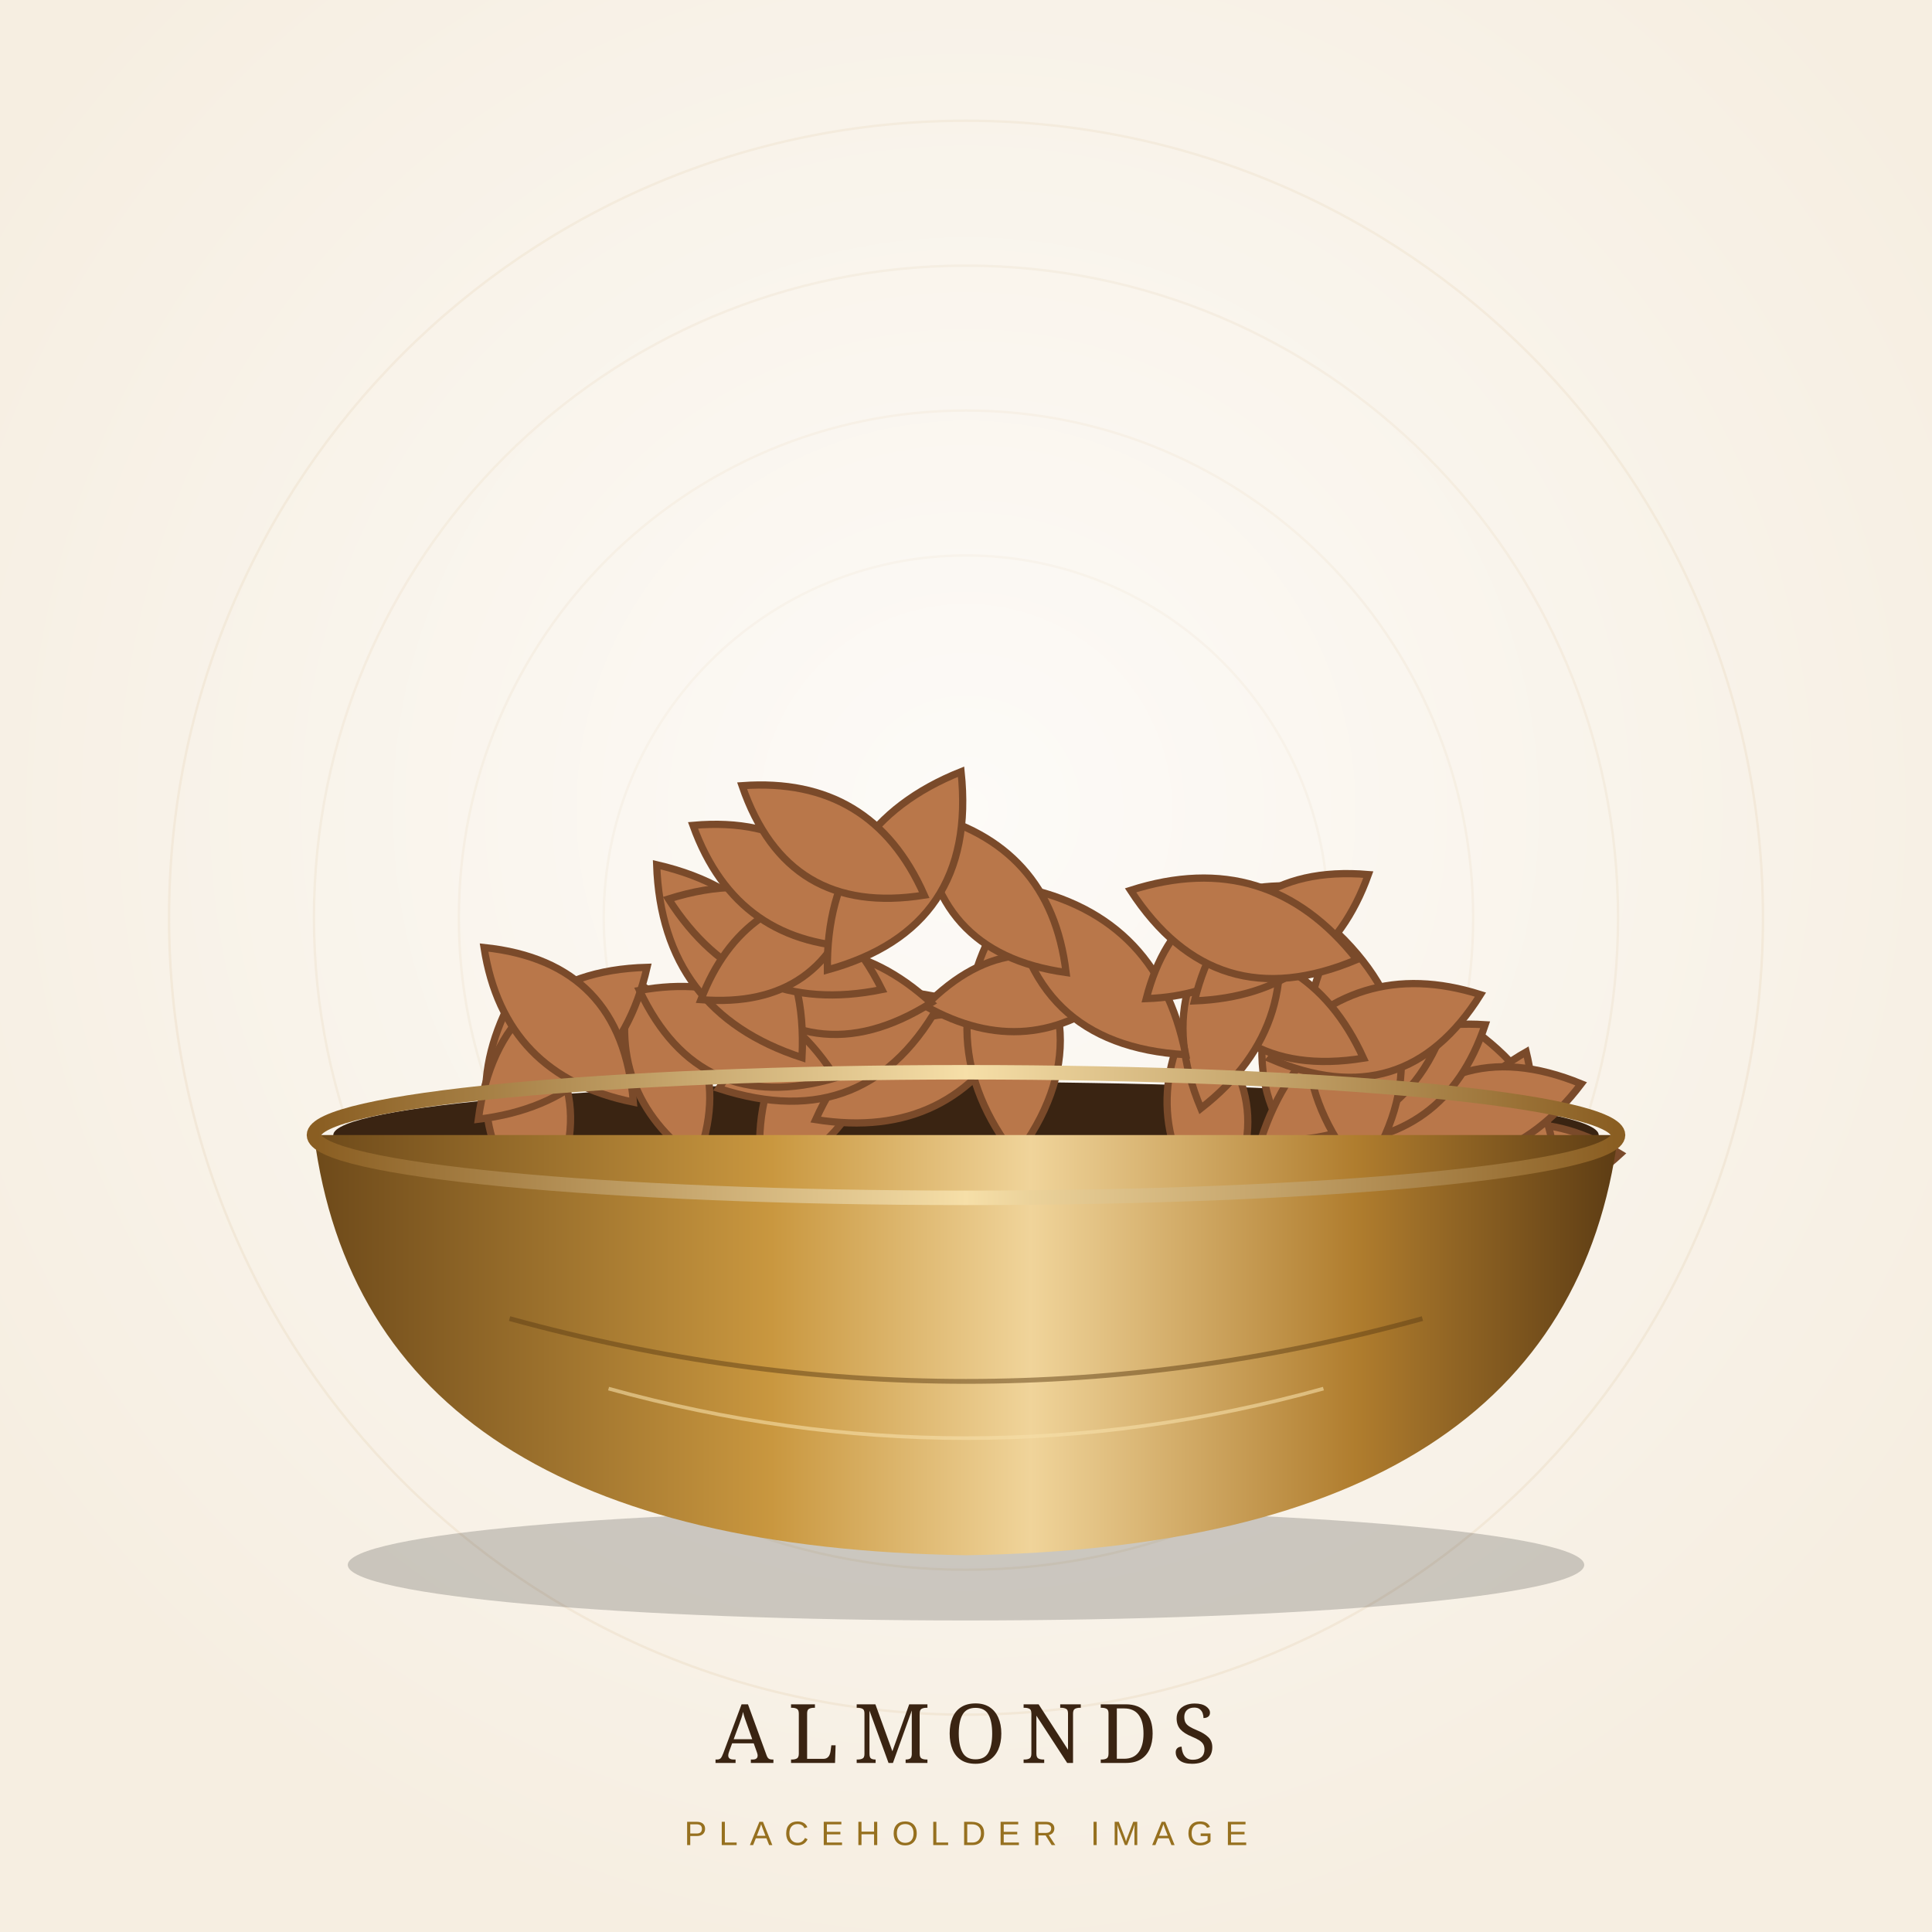
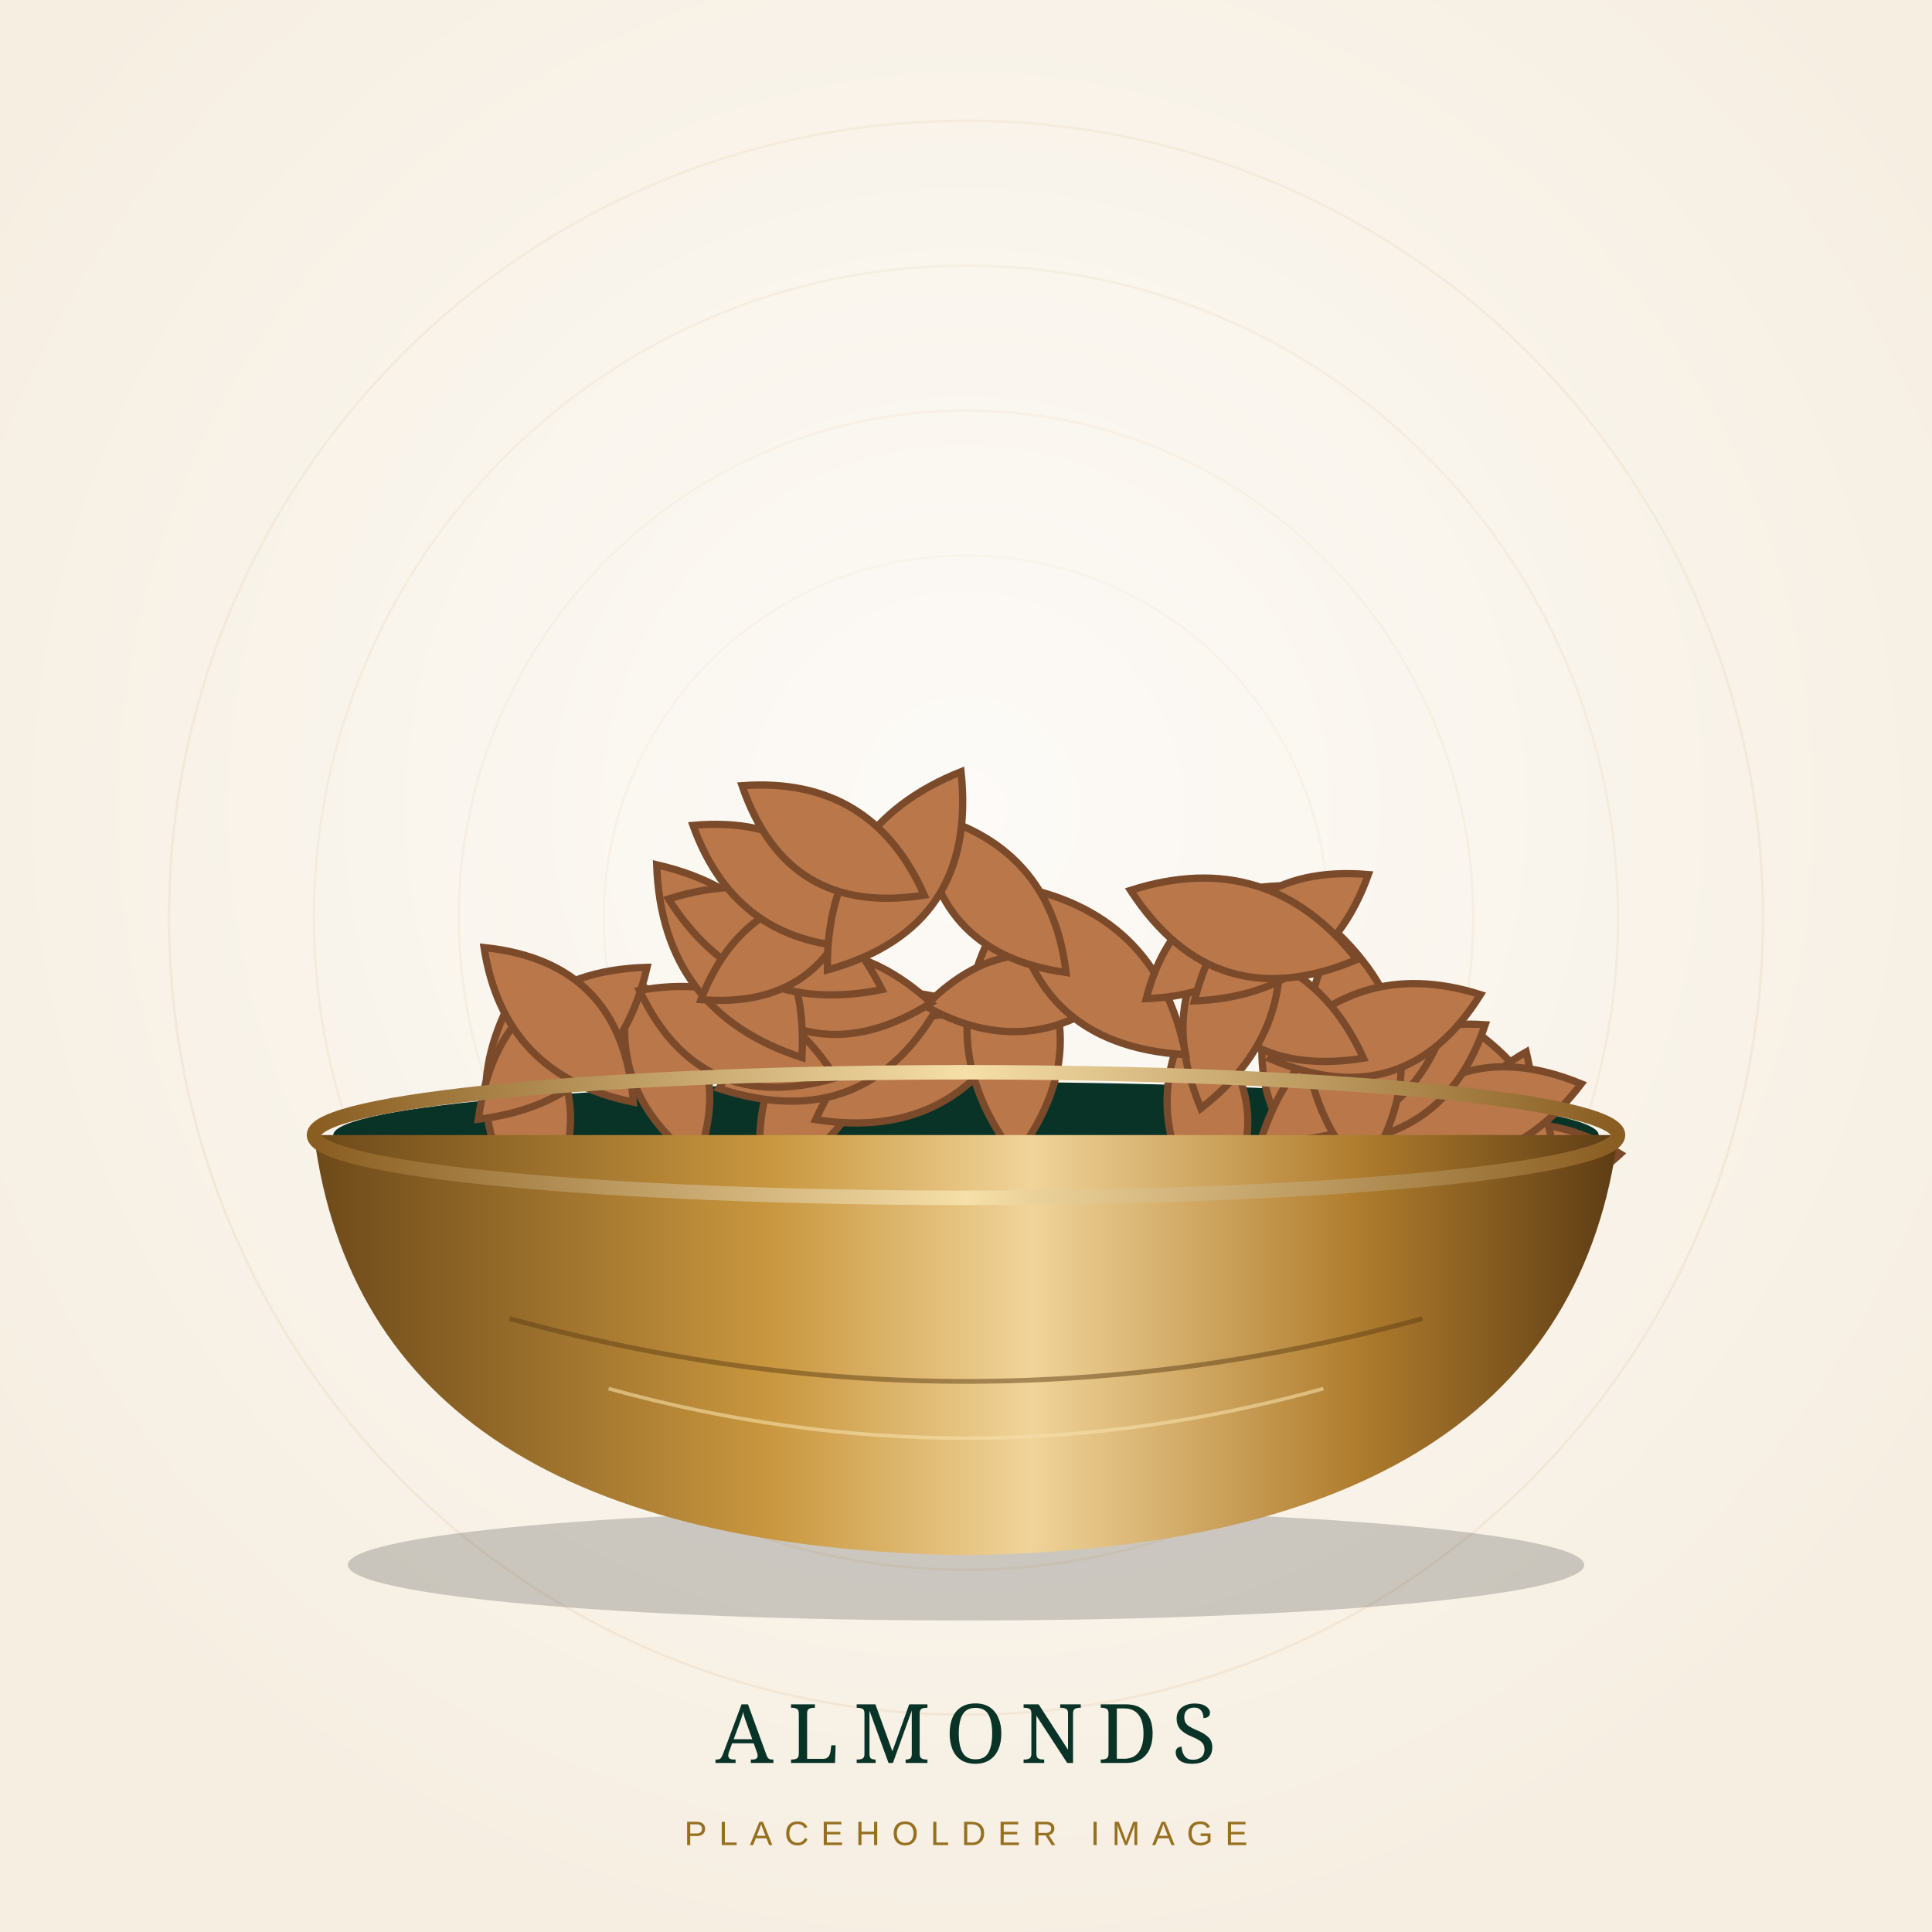
<svg xmlns="http://www.w3.org/2000/svg" viewBox="0 0 800 800" role="img" aria-label="Almonds placeholder illustration">
  <defs>
    <linearGradient id="brass" x1="0" y1="0" x2="1" y2="0">
      <stop offset="0" stop-color="#6E4A1A" />
      <stop offset="0.35" stop-color="#C9973F" />
      <stop offset="0.55" stop-color="#F0D49A" />
      <stop offset="0.8" stop-color="#B07D2E" />
      <stop offset="1" stop-color="#5E3D14" />
    </linearGradient>
    <linearGradient id="rim" x1="0" y1="0" x2="1" y2="0">
      <stop offset="0" stop-color="#8A5E22" />
      <stop offset="0.5" stop-color="#F6DFA8" />
      <stop offset="1" stop-color="#8A5E22" />
    </linearGradient>
    <radialGradient id="glow" cx="0.5" cy="0.42" r="0.6">
      <stop offset="0" stop-color="#FFFFFF" stop-opacity="0.75" />
      <stop offset="1" stop-color="#FFFFFF" stop-opacity="0" />
    </radialGradient>
    <radialGradient id="velvet" cx="0.3" cy="0.2" r="0.9">
-       <stop offset="0" stop-color="#4A2A1E" />
-       <stop offset="0.6" stop-color="#22160F" />
-       <stop offset="1" stop-color="#140C08" />
+       <stop offset="0" stop-color="#0F4A3A" />
+       <stop offset="0.6" stop-color="#082C22" />
+       <stop offset="1" stop-color="#041A14" />
    </radialGradient>
  </defs>
  <rect width="800" height="800" fill="#F6EEE1" />
  <g fill="none" stroke="#B8893B" stroke-opacity="0.12">
    <circle cx="400" cy="380" r="150" />
    <circle cx="400" cy="380" r="210" />
    <circle cx="400" cy="380" r="270" />
    <circle cx="400" cy="380" r="330" />
  </g>
  <rect width="800" height="800" fill="url(#glow)" />
-   <ellipse cx="400" cy="470" rx="262" ry="22" fill="#3A2412" />
+   <ellipse cx="400" cy="470" rx="262" ry="22" fill="#0A3328" />
  <path transform="rotate(177 629 480)" d="M587,480 Q629,445 670,480 Q629,509 587,480Z" fill="#B9774A" stroke="#7A4A2A" stroke-width="3" />
  <path transform="rotate(77 622 474)" d="M574,474 Q622,433 670,474 Q622,507 574,474Z" fill="#B9774A" stroke="#7A4A2A" stroke-width="3" />
  <path transform="rotate(291 618 472)" d="M580,472 Q618,440 657,472 Q618,499 580,472Z" fill="#B9774A" stroke="#7A4A2A" stroke-width="3" />
  <path transform="rotate(342 611 463)" d="M565,463 Q611,424 657,463 Q611,495 565,463Z" fill="#B9774A" stroke="#7A4A2A" stroke-width="3" />
  <path transform="rotate(84 498 461)" d="M456,461 Q498,424 541,461 Q498,490 456,461Z" fill="#B9774A" stroke="#7A4A2A" stroke-width="3" />
  <path transform="rotate(83 217 459)" d="M172,459 Q217,421 262,459 Q217,490 172,459Z" fill="#B9774A" stroke="#7A4A2A" stroke-width="3" />
  <path transform="rotate(246 546 453)" d="M498,453 Q546,413 594,453 Q546,486 498,453Z" fill="#B9774A" stroke="#7A4A2A" stroke-width="3" />
  <path transform="rotate(324 581 449)" d="M539,449 Q581,414 623,449 Q581,479 539,449Z" fill="#B9774A" stroke="#7A4A2A" stroke-width="3" />
  <path transform="rotate(117 337 447)" d="M290,447 Q337,408 384,447 Q337,480 290,447Z" fill="#B9774A" stroke="#7A4A2A" stroke-width="3" />
  <path transform="rotate(334 380 443)" d="M333,443 Q380,404 426,443 Q380,476 333,443Z" fill="#B9774A" stroke="#7A4A2A" stroke-width="3" />
  <path transform="rotate(70 275 443)" d="M235,443 Q275,409 315,443 Q275,470 235,443Z" fill="#B9774A" stroke="#7A4A2A" stroke-width="3" />
  <path transform="rotate(143 562 442)" d="M512,442 Q562,400 612,442 Q562,477 512,442Z" fill="#B9774A" stroke="#7A4A2A" stroke-width="3" />
  <path transform="rotate(84 559 436)" d="M509,436 Q559,394 610,436 Q559,471 509,436Z" fill="#B9774A" stroke="#7A4A2A" stroke-width="3" />
  <path transform="rotate(158 344 432)" d="M294,432 Q344,390 394,432 Q344,467 294,432Z" fill="#B9774A" stroke="#7A4A2A" stroke-width="3" />
  <path transform="rotate(318 233 432)" d="M186,432 Q233,392 280,432 Q233,465 186,432Z" fill="#B9774A" stroke="#7A4A2A" stroke-width="3" />
  <path transform="rotate(87 418 429)" d="M367,429 Q418,387 468,429 Q418,464 367,429Z" fill="#B9774A" stroke="#7A4A2A" stroke-width="3" />
  <path transform="rotate(204 305 428)" d="M260,428 Q305,390 349,428 Q305,458 260,428Z" fill="#B9774A" stroke="#7A4A2A" stroke-width="3" />
  <path transform="rotate(163 570 425)" d="M525,425 Q570,386 616,425 Q570,456 525,425Z" fill="#B9774A" stroke="#7A4A2A" stroke-width="3" />
  <path transform="rotate(46 231 424)" d="M187,424 Q231,387 276,424 Q231,455 187,424Z" fill="#B9774A" stroke="#7A4A2A" stroke-width="3" />
  <path transform="rotate(211 526 415)" d="M481,415 Q526,377 571,415 Q526,446 481,415Z" fill="#B9774A" stroke="#7A4A2A" stroke-width="3" />
  <path transform="rotate(287 511 414)" d="M464,414 Q511,375 559,414 Q511,447 464,414Z" fill="#B9774A" stroke="#7A4A2A" stroke-width="3" />
  <path transform="rotate(355 424 413)" d="M383,413 Q424,378 464,413 Q424,441 383,413Z" fill="#B9774A" stroke="#7A4A2A" stroke-width="3" />
  <path transform="rotate(188 341 409)" d="M296,409 Q341,371 386,409 Q341,440 296,409Z" fill="#B9774A" stroke="#7A4A2A" stroke-width="3" />
  <path transform="rotate(224 455 402)" d="M405,402 Q455,359 506,402 Q455,437 405,402Z" fill="#B9774A" stroke="#7A4A2A" stroke-width="3" />
  <path transform="rotate(53 302 398)" d="M252,398 Q302,356 352,398 Q302,433 252,398Z" fill="#B9774A" stroke="#7A4A2A" stroke-width="3" />
  <path transform="rotate(23 321 391)" d="M273,391 Q321,350 369,391 Q321,424 273,391Z" fill="#B9774A" stroke="#7A4A2A" stroke-width="3" />
  <path transform="rotate(145 323 391)" d="M284,391 Q323,358 363,391 Q323,418 284,391Z" fill="#B9774A" stroke="#7A4A2A" stroke-width="3" />
  <path transform="rotate(324 507 390)" d="M467,390 Q507,357 546,390 Q507,417 467,390Z" fill="#B9774A" stroke="#7A4A2A" stroke-width="3" />
  <path transform="rotate(324 531 388)" d="M486,388 Q531,350 575,388 Q531,418 486,388Z" fill="#B9774A" stroke="#7A4A2A" stroke-width="3" />
  <path transform="rotate(197 515 383)" d="M466,383 Q515,342 564,383 Q515,417 466,383Z" fill="#B9774A" stroke="#7A4A2A" stroke-width="3" />
  <path transform="rotate(228 412 370)" d="M368,370 Q412,333 457,370 Q412,401 368,370Z" fill="#B9774A" stroke="#7A4A2A" stroke-width="3" />
  <path transform="rotate(35 323 367)" d="M279,367 Q323,330 367,367 Q323,398 279,367Z" fill="#B9774A" stroke="#7A4A2A" stroke-width="3" />
  <path transform="rotate(124 370 361)" d="M320,361 Q370,319 419,361 Q370,395 320,361Z" fill="#B9774A" stroke="#7A4A2A" stroke-width="3" />
  <path transform="rotate(211 345 348)" d="M301,348 Q345,311 389,348 Q345,379 301,348Z" fill="#B9774A" stroke="#7A4A2A" stroke-width="3" />
  <ellipse cx="400" cy="648" rx="256" ry="23" fill="#000" opacity="0.18" />
  <path d="M130,470 Q152,640 400,644 Q648,640 670,470Z" fill="url(#brass)" />
  <path d="M211,546 Q400,598 589,546" stroke="#5E3D14" stroke-width="2" fill="none" opacity="0.5" />
  <path d="M252,575 Q400,616 548,575" stroke="#F6DFA8" stroke-width="1.5" fill="none" opacity="0.6" />
  <ellipse cx="400" cy="470" rx="270" ry="26" fill="none" stroke="url(#rim)" stroke-width="6" />
-   <text x="400" y="730" text-anchor="middle" font-family="Georgia, serif" font-size="34" letter-spacing="6" fill="#3A2412">ALMONDS</text>
+   <text x="400" y="730" text-anchor="middle" font-family="Georgia, serif" font-size="34" letter-spacing="6" fill="#0A3328">ALMONDS</text>
  <text x="400" y="764" text-anchor="middle" font-family="Arial, sans-serif" font-size="14" letter-spacing="5" fill="#96701F">PLACEHOLDER IMAGE</text>
</svg>
